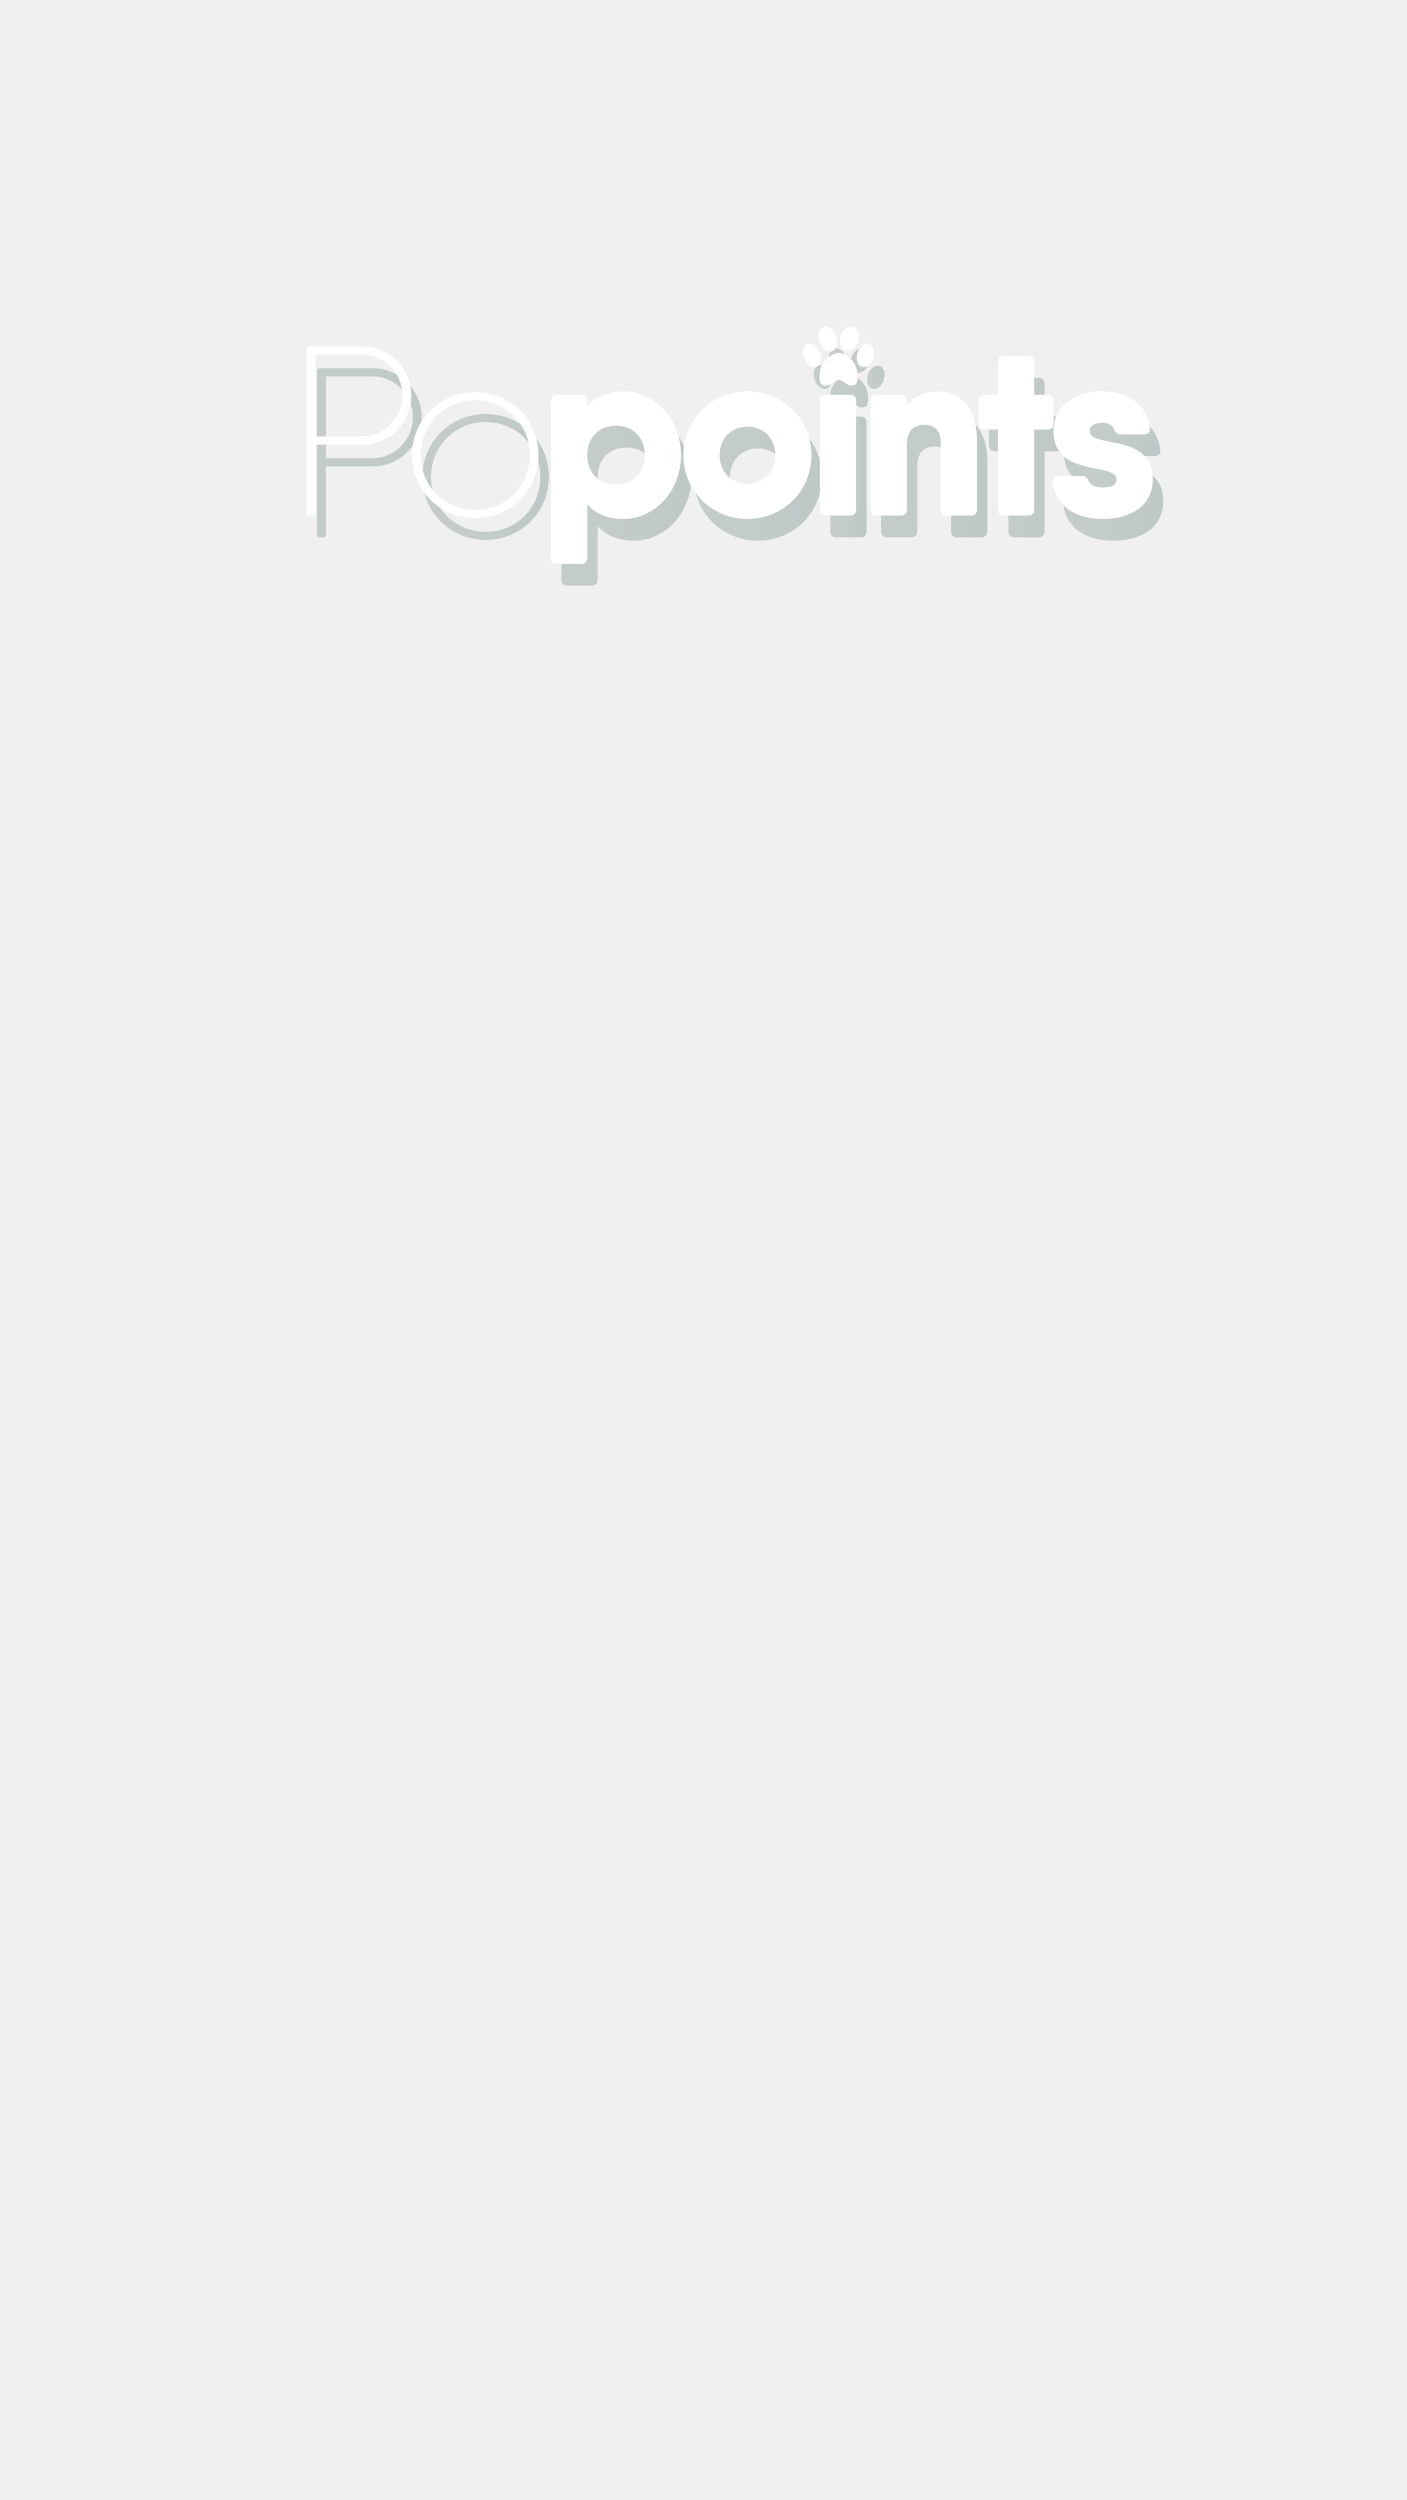
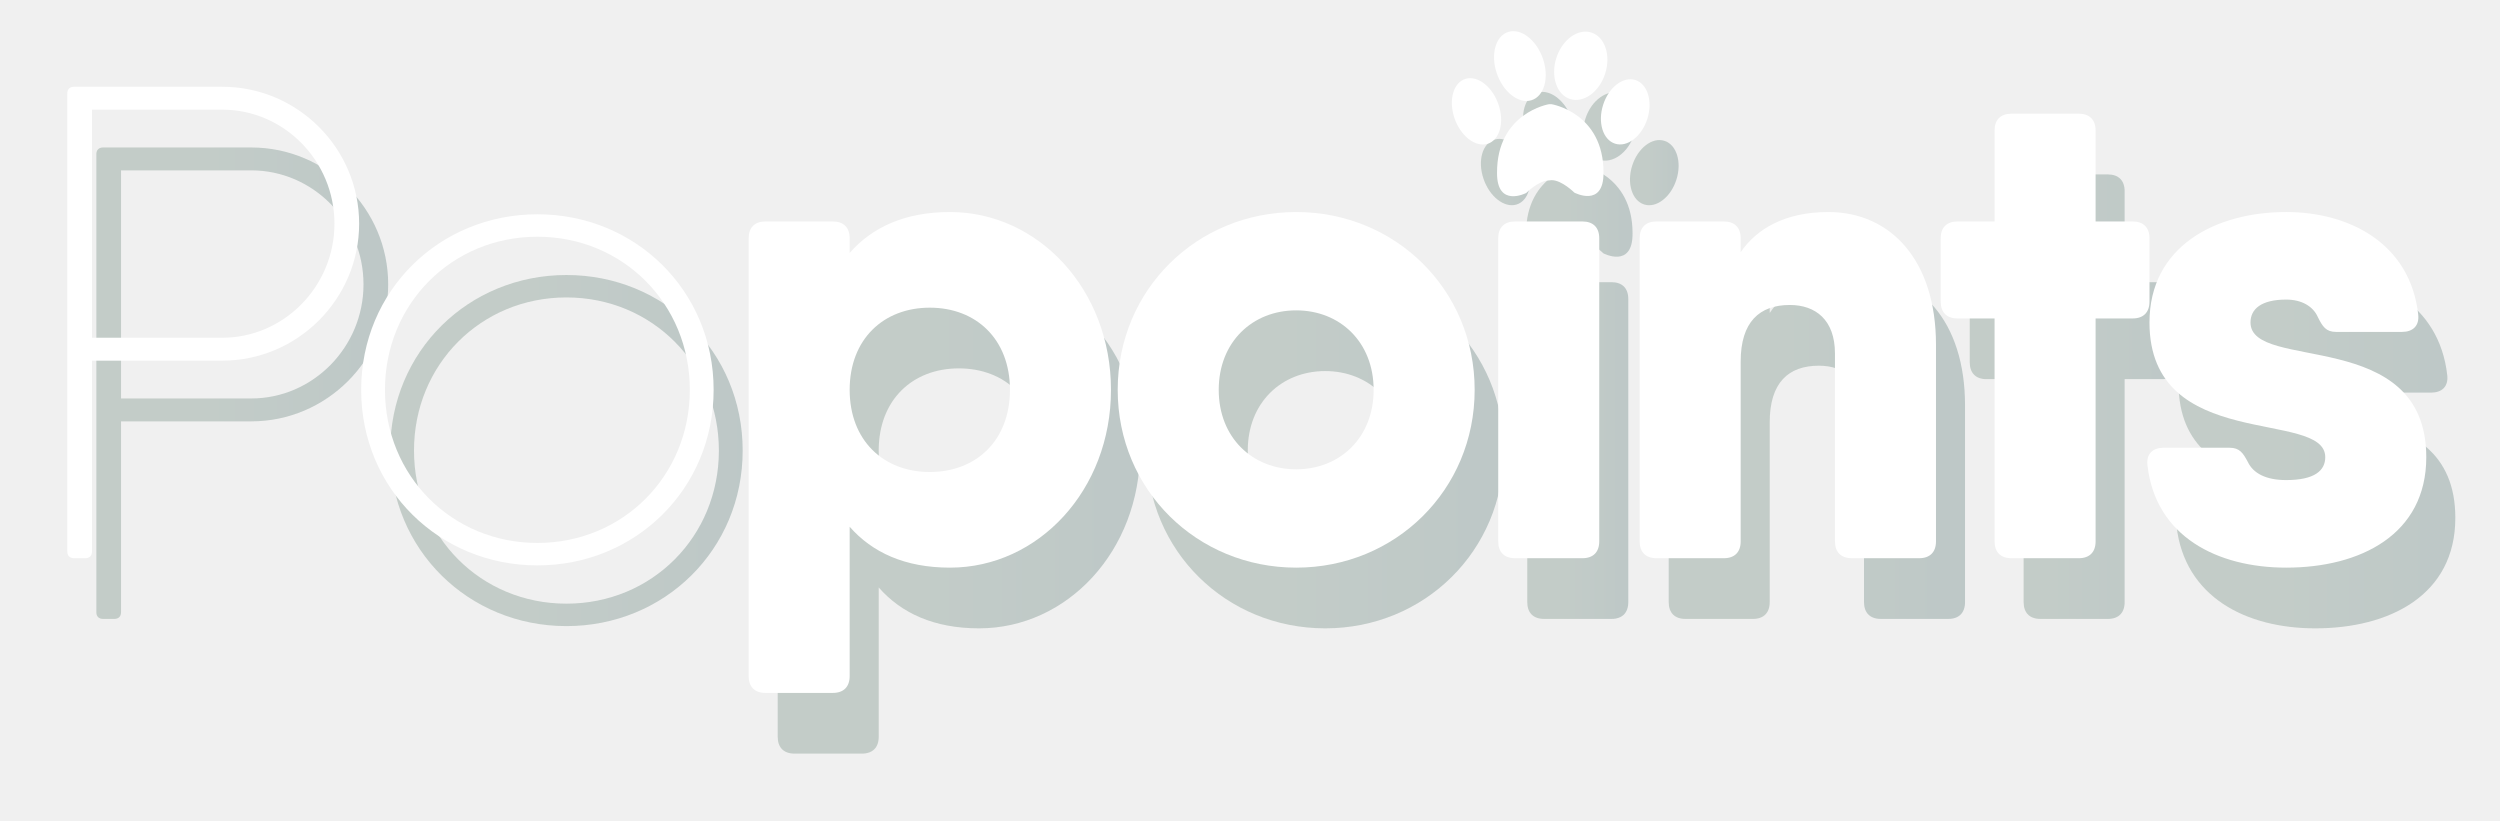
- <svg xmlns="http://www.w3.org/2000/svg" version="1.1" id="Capa_1" x="0px" y="0px" width="1242px" height="2208px" viewBox="0 0 1242 2208" enable-background="new 0 0 1242 2208" xml:space="preserve">
+ <svg xmlns="http://www.w3.org/2000/svg" version="1.1" id="Capa_1" x="0px" y="0px" width="792px" height="260px" viewBox="249.5 278.5 792 260" enable-background="new 249.5 278.5 792 260" xml:space="preserve">
  <g opacity="0.27">
-     <linearGradient id="SVGID_1_" gradientUnits="userSpaceOnUse" x1="280.021" y1="399.898" x2="372.478" y2="399.898">
+     <linearGradient id="SVGID_1_" gradientUnits="userSpaceOnUse" x1="640.734" y1="1536.697" x2="733.193" y2="1536.697" gradientTransform="matrix(1 0 0 -1 -360.7148 1936.595)">
      <stop offset="0.347" style="stop-color:#4B6D5C" />
      <stop offset="1" style="stop-color:#355B59" />
    </linearGradient>
-     <path fill="url(#SVGID_1_)" d="M372.478,368.604c0,23.826-19.486,43.386-43.383,43.386h-41.25v60.452   c0,1.351-0.783,2.134-2.134,2.134h-3.557c-1.351,0-2.134-0.783-2.134-2.134V327.354c0-1.351,0.783-2.134,2.134-2.134h5.69h41.25   C352.992,325.221,372.478,344.707,372.478,368.604z M329.095,404.733c19.559,0,35.562-16.287,35.562-36.13   c0-19.913-16.003-36.129-35.562-36.129h-41.25v72.261h41.25V404.733z" />
-     <linearGradient id="SVGID_2_" gradientUnits="userSpaceOnUse" x1="373.12" y1="421.236" x2="484.778" y2="421.236">
+     <path fill="url(#SVGID_1_)" d="M372.478,368.604c0,23.825-19.486,43.386-43.383,43.386h-41.25v60.452   c0,1.351-0.783,2.134-2.134,2.134h-3.557c-1.351,0-2.134-0.783-2.134-2.134V327.354c0-1.352,0.783-2.135,2.134-2.135h5.69h41.25   C352.992,325.221,372.478,344.707,372.478,368.604z M329.095,404.733c19.559,0,35.562-16.287,35.562-36.131   c0-19.912-16.003-36.129-35.562-36.129h-41.25v72.262h41.25V404.733z" />
+     <linearGradient id="SVGID_2_" gradientUnits="userSpaceOnUse" x1="733.835" y1="1515.359" x2="845.493" y2="1515.359" gradientTransform="matrix(1 0 0 -1 -360.7148 1936.595)">
      <stop offset="0.347" style="stop-color:#4B6D5C" />
      <stop offset="1" style="stop-color:#355B59" />
    </linearGradient>
-     <path fill="url(#SVGID_2_)" d="M373.12,421.236c0-31.435,24.821-55.615,55.829-55.615c31.008,0,55.829,24.181,55.829,55.615   s-24.821,55.615-55.829,55.615C397.941,476.852,373.12,452.671,373.12,421.236z M477.24,421.234   c0-27.24-21.193-48.506-48.291-48.506c-27.097,0-48.291,21.266-48.291,48.506s21.194,48.506,48.291,48.506   C456.046,469.74,477.24,448.475,477.24,421.234z" />
-     <linearGradient id="SVGID_3_" gradientUnits="userSpaceOnUse" x1="495.873" y1="441.077" x2="610.661" y2="441.077">
+     <path fill="url(#SVGID_2_)" d="M373.12,421.236c0-31.436,24.821-55.615,55.829-55.615s55.829,24.181,55.829,55.615   c0,31.434-24.821,55.614-55.829,55.614C397.941,476.852,373.12,452.671,373.12,421.236z M477.24,421.234   c0-27.24-21.193-48.507-48.291-48.507s-48.291,21.267-48.291,48.507c0,27.239,21.193,48.506,48.291,48.506   C456.046,469.74,477.24,448.475,477.24,421.234z" />
+     <linearGradient id="SVGID_3_" gradientUnits="userSpaceOnUse" x1="856.589" y1="1495.518" x2="971.376" y2="1495.518" gradientTransform="matrix(1 0 0 -1 -360.7148 1936.595)">
      <stop offset="0.347" style="stop-color:#4B6D5C" />
      <stop offset="1" style="stop-color:#355B59" />
    </linearGradient>
-     <path fill="url(#SVGID_3_)" d="M610.661,421.234c0,31.791-23.043,56.328-50.994,56.328c-14.276,0-24.656-4.817-31.789-12.951   v47.303c0,3.413-1.92,5.334-5.334,5.334h-21.336c-3.414,0-5.334-1.921-5.334-5.334V373.228c0-3.414,1.92-5.334,5.334-5.334h21.336   c3.414,0,5.334,1.92,5.334,5.334v4.63c7.133-8.134,17.513-12.951,31.789-12.951C587.618,364.906,610.661,389.443,610.661,421.234z    M578.656,421.234c0-16.003-10.668-26.03-25.39-26.03s-25.39,10.027-25.39,26.03c0,16.002,10.668,26.03,25.39,26.03   S578.656,437.236,578.656,421.234z" />
-     <linearGradient id="SVGID_4_" gradientUnits="userSpaceOnUse" x1="612.79" y1="421.234" x2="725.873" y2="421.234">
+     <path fill="url(#SVGID_3_)" d="M610.661,421.234c0,31.791-23.043,56.327-50.994,56.327c-14.276,0-24.656-4.816-31.789-12.95v47.303   c0,3.413-1.92,5.334-5.334,5.334h-21.336c-3.414,0-5.334-1.921-5.334-5.334V373.228c0-3.413,1.92-5.334,5.334-5.334h21.336   c3.414,0,5.334,1.921,5.334,5.334v4.631c7.133-8.135,17.513-12.951,31.789-12.951C587.618,364.906,610.661,389.443,610.661,421.234   z M578.656,421.234c0-16.003-10.668-26.03-25.391-26.03c-14.722,0-25.39,10.027-25.39,26.03c0,16.002,10.668,26.029,25.39,26.029   C567.988,447.264,578.656,437.236,578.656,421.234z" />
+     <linearGradient id="SVGID_4_" gradientUnits="userSpaceOnUse" x1="973.505" y1="1515.361" x2="1086.588" y2="1515.361" gradientTransform="matrix(1 0 0 -1 -360.7148 1936.595)">
      <stop offset="0.347" style="stop-color:#4B6D5C" />
      <stop offset="1" style="stop-color:#355B59" />
    </linearGradient>
-     <path fill="url(#SVGID_4_)" d="M612.79,421.234c0-31.792,25.177-56.328,56.541-56.328c31.365,0,56.542,24.537,56.542,56.328   c0,31.791-25.177,56.328-56.542,56.328C637.966,477.563,612.79,453.025,612.79,421.234z M693.868,421.234   c0-15.149-10.668-25.177-24.537-25.177c-13.868,0-24.537,10.027-24.537,25.177c0,15.148,10.668,25.177,24.537,25.177   C683.2,446.411,693.868,436.383,693.868,421.234z" />
-     <linearGradient id="SVGID_5_" gradientUnits="userSpaceOnUse" x1="733.338" y1="421.234" x2="765.342" y2="421.234">
+     <path fill="url(#SVGID_4_)" d="M612.79,421.234c0-31.792,25.177-56.328,56.541-56.328c31.365,0,56.542,24.537,56.542,56.328   s-25.177,56.327-56.542,56.327C637.966,477.563,612.79,453.025,612.79,421.234z M693.868,421.234   c0-15.149-10.668-25.178-24.537-25.178c-13.868,0-24.537,10.027-24.537,25.178c0,15.147,10.668,25.177,24.537,25.177   S693.868,436.383,693.868,421.234z" />
+     <linearGradient id="SVGID_5_" gradientUnits="userSpaceOnUse" x1="1094.053" y1="1515.361" x2="1126.057" y2="1515.361" gradientTransform="matrix(1 0 0 -1 -360.7148 1936.595)">
      <stop offset="0.347" style="stop-color:#4B6D5C" />
      <stop offset="1" style="stop-color:#355B59" />
    </linearGradient>
-     <path fill="url(#SVGID_5_)" d="M733.338,469.241v-96.014c0-3.414,1.92-5.334,5.334-5.334h21.336c3.414,0,5.334,1.92,5.334,5.334   v96.014c0,3.413-1.92,5.334-5.334,5.334h-21.336C735.258,474.575,733.338,472.654,733.338,469.241z" />
-     <linearGradient id="SVGID_6_" gradientUnits="userSpaceOnUse" x1="778.143" y1="419.741" x2="872.023" y2="419.741">
+     <path fill="url(#SVGID_5_)" d="M733.338,469.241v-96.015c0-3.413,1.92-5.334,5.334-5.334h21.336c3.414,0,5.334,1.921,5.334,5.334   v96.015c0,3.413-1.92,5.334-5.334,5.334h-21.336C735.258,474.575,733.338,472.654,733.338,469.241z" />
+     <linearGradient id="SVGID_6_" gradientUnits="userSpaceOnUse" x1="1138.857" y1="1516.853" x2="1232.738" y2="1516.853" gradientTransform="matrix(1 0 0 -1 -360.7148 1936.595)">
      <stop offset="0.347" style="stop-color:#4B6D5C" />
      <stop offset="1" style="stop-color:#355B59" />
    </linearGradient>
-     <path fill="url(#SVGID_6_)" d="M872.023,406.938v62.303c0,3.413-1.921,5.334-5.335,5.334h-21.336c-3.414,0-5.334-1.921-5.334-5.334   v-59.528c0-10.668-6.188-15.362-14.295-15.362c-9.602,0-15.576,5.334-15.576,17.922v56.969c0,3.413-1.92,5.334-5.334,5.334h-21.336   c-3.414,0-5.334-1.921-5.334-5.334v-96.014c0-3.414,1.92-5.334,5.334-5.334h21.336c3.414,0,5.334,1.92,5.334,5.334v4.41   c5.014-7.415,14.098-12.731,27.738-12.731C857.727,364.906,872.023,380.269,872.023,406.938z" />
-     <linearGradient id="SVGID_7_" gradientUnits="userSpaceOnUse" x1="873.512" y1="404.165" x2="939.655" y2="404.165">
+     <path fill="url(#SVGID_6_)" d="M872.023,406.938v62.303c0,3.413-1.922,5.334-5.336,5.334h-21.336c-3.414,0-5.334-1.921-5.334-5.334   v-59.528c0-10.668-6.188-15.362-14.295-15.362c-9.602,0-15.575,5.334-15.575,17.923v56.969c0,3.413-1.921,5.334-5.334,5.334   h-21.337c-3.413,0-5.334-1.921-5.334-5.334v-96.015c0-3.413,1.921-5.334,5.334-5.334h21.337c3.413,0,5.334,1.921,5.334,5.334v4.41   c5.014-7.415,14.098-12.73,27.737-12.73C857.727,364.906,872.023,380.269,872.023,406.938z" />
+     <linearGradient id="SVGID_7_" gradientUnits="userSpaceOnUse" x1="1234.227" y1="1532.429" x2="1300.37" y2="1532.429" gradientTransform="matrix(1 0 0 -1 -360.7148 1936.595)">
      <stop offset="0.347" style="stop-color:#4B6D5C" />
      <stop offset="1" style="stop-color:#355B59" />
    </linearGradient>
-     <path fill="url(#SVGID_7_)" d="M939.655,373.228v20.056c0,3.414-1.92,5.334-5.334,5.334h-11.734v70.624   c0,3.413-1.92,5.334-5.334,5.334h-21.337c-3.413,0-5.334-1.921-5.334-5.334v-70.624h-11.735c-3.414,0-5.334-1.92-5.334-5.334   v-20.056c0-3.414,1.92-5.334,5.334-5.334h11.735v-28.804c0-3.415,1.921-5.334,5.334-5.334h21.337c3.414,0,5.334,1.92,5.334,5.334   v28.804h11.734C937.735,367.894,939.655,369.813,939.655,373.228z" />
-     <linearGradient id="SVGID_8_" gradientUnits="userSpaceOnUse" x1="938.962" y1="421.234" x2="1027.348" y2="421.234">
+     <path fill="url(#SVGID_7_)" d="M939.655,373.228v20.057c0,3.414-1.92,5.334-5.334,5.334h-11.734v70.624   c0,3.413-1.92,5.334-5.334,5.334h-21.337c-3.413,0-5.334-1.921-5.334-5.334v-70.624h-11.735c-3.413,0-5.334-1.92-5.334-5.334   v-20.057c0-3.413,1.921-5.334,5.334-5.334h11.735V339.09c0-3.415,1.921-5.334,5.334-5.334h21.337c3.414,0,5.334,1.92,5.334,5.334   v28.804h11.734C937.735,367.894,939.655,369.813,939.655,373.228z" />
+     <linearGradient id="SVGID_8_" gradientUnits="userSpaceOnUse" x1="1299.677" y1="1515.361" x2="1388.062" y2="1515.361" gradientTransform="matrix(1 0 0 -1 -360.7148 1936.595)">
      <stop offset="0.347" style="stop-color:#4B6D5C" />
      <stop offset="1" style="stop-color:#355B59" />
    </linearGradient>
-     <path fill="url(#SVGID_8_)" d="M1027.348,442.57c0,24.537-20.909,34.992-44.379,34.992c-21.764,0-41.393-9.815-43.953-32.432   c-0.427-3.627,1.707-5.548,5.121-5.548h20.909c3.2,0,4.267,1.707,5.761,4.48c1.707,3.628,5.761,5.762,12.162,5.762   c8.961,0,12.375-2.987,12.375-7.255c0-15.362-55.688-1.28-55.688-42.672c0-24.111,20.909-34.992,43.313-34.992   c19.843,0,39.259,9.814,41.818,32.431c0.428,3.628-1.706,5.548-5.12,5.548h-20.909c-3.201,0-4.268-1.707-5.762-4.694   c-1.493-3.414-5.12-5.547-10.027-5.547c-7.895,0-11.309,2.987-11.309,7.254C971.661,415.687,1027.348,400.965,1027.348,442.57z" />
+     <path fill="url(#SVGID_8_)" d="M1027.348,442.57c0,24.537-20.908,34.991-44.379,34.991c-21.764,0-41.393-9.814-43.953-32.432   c-0.427-3.627,1.707-5.548,5.121-5.548h20.909c3.2,0,4.267,1.707,5.761,4.479c1.707,3.629,5.762,5.763,12.162,5.763   c8.961,0,12.375-2.987,12.375-7.255c0-15.362-55.688-1.28-55.688-42.672c0-24.111,20.908-34.992,43.313-34.992   c19.843,0,39.259,9.813,41.818,32.431c0.428,3.628-1.706,5.548-5.12,5.548h-20.909c-3.201,0-4.268-1.707-5.762-4.693   c-1.493-3.414-5.12-5.548-10.027-5.548c-7.895,0-11.309,2.987-11.309,7.255C971.661,415.687,1027.348,400.965,1027.348,442.57z" />
    <g>
-       <linearGradient id="SVGID_9_" gradientUnits="userSpaceOnUse" x1="751.051" y1="318.575" x2="767.926" y2="318.575">
+       <linearGradient id="SVGID_9_" gradientUnits="userSpaceOnUse" x1="1111.765" y1="1618.02" x2="1128.641" y2="1618.02" gradientTransform="matrix(1 0 0 -1 -360.7148 1936.595)">
        <stop offset="0.347" style="stop-color:#4B6D5C" />
        <stop offset="1" style="stop-color:#355B59" />
      </linearGradient>
-       <path fill="url(#SVGID_9_)" d="M751.751,316.103c1.86-5.817,6.83-9.425,11.102-8.061c4.272,1.365,6.228,7.186,4.371,13.003    c-1.858,5.817-6.828,9.427-11.1,8.062C751.854,327.742,749.895,321.92,751.751,316.103z" />
-       <linearGradient id="SVGID_10_" gradientUnits="userSpaceOnUse" x1="765.877" y1="333.194" x2="781.288" y2="333.194">
+       <path fill="url(#SVGID_9_)" d="M751.751,316.103c1.86-5.816,6.83-9.425,11.102-8.061c4.272,1.365,6.229,7.186,4.371,13.003    s-6.828,9.427-11.1,8.063C751.854,327.742,749.895,321.92,751.751,316.103z" />
+       <linearGradient id="SVGID_10_" gradientUnits="userSpaceOnUse" x1="1126.592" y1="1603.4" x2="1142.002" y2="1603.4" gradientTransform="matrix(1 0 0 -1 -360.7148 1936.595)">
        <stop offset="0.347" style="stop-color:#4B6D5C" />
        <stop offset="1" style="stop-color:#355B59" />
      </linearGradient>
-       <path fill="url(#SVGID_10_)" d="M776.801,323.115c-3.863-1.237-8.438,2.276-10.216,7.843c-1.779,5.567-0.088,11.082,3.776,12.315    c3.865,1.236,8.439-2.276,10.219-7.844C782.359,329.862,780.667,324.349,776.801,323.115z" />
-       <linearGradient id="SVGID_11_" gradientUnits="userSpaceOnUse" x1="732.011" y1="318.668" x2="748.395" y2="318.668">
+       <path fill="url(#SVGID_10_)" d="M776.801,323.115c-3.862-1.237-8.438,2.275-10.216,7.843c-1.779,5.567-0.088,11.082,3.776,12.315    c3.864,1.235,8.438-2.276,10.219-7.845C782.359,329.862,780.667,324.349,776.801,323.115z" />
+       <linearGradient id="SVGID_11_" gradientUnits="userSpaceOnUse" x1="1092.726" y1="1617.928" x2="1109.109" y2="1617.928" gradientTransform="matrix(1 0 0 -1 -360.7148 1936.595)">
        <stop offset="0.347" style="stop-color:#4B6D5C" />
        <stop offset="1" style="stop-color:#355B59" />
      </linearGradient>
-       <path fill="url(#SVGID_11_)" d="M743.84,329.496c4.052-1.23,5.71-7.074,3.701-13.054c-2.008-5.981-6.924-9.833-10.977-8.602    c-4.05,1.23-5.708,7.074-3.701,13.054C734.874,326.876,739.786,330.727,743.84,329.496z" />
-       <linearGradient id="SVGID_12_" gradientUnits="userSpaceOnUse" x1="718.648" y1="333.007" x2="734.262" y2="333.007">
+       <path fill="url(#SVGID_11_)" d="M743.84,329.496c4.052-1.23,5.71-7.074,3.701-13.054c-2.008-5.981-6.924-9.833-10.977-8.603    c-4.051,1.23-5.708,7.074-3.701,13.054C734.874,326.876,739.786,330.727,743.84,329.496z" />
+       <linearGradient id="SVGID_12_" gradientUnits="userSpaceOnUse" x1="1079.362" y1="1603.589" x2="1094.977" y2="1603.589" gradientTransform="matrix(1 0 0 -1 -360.7148 1936.595)">
        <stop offset="0.347" style="stop-color:#4B6D5C" />
        <stop offset="1" style="stop-color:#355B59" />
      </linearGradient>
-       <path fill="url(#SVGID_12_)" d="M733.444,330.899c-1.919-5.686-6.605-9.35-10.465-8.186c-3.86,1.165-5.432,6.718-3.514,12.401    c1.921,5.686,6.605,9.35,10.465,8.185C733.789,342.136,735.364,336.584,733.444,330.899z" />
-       <linearGradient id="SVGID_13_" gradientUnits="userSpaceOnUse" x1="732.962" y1="345.323" x2="766.692" y2="345.323">
+       <path fill="url(#SVGID_12_)" d="M733.444,330.899c-1.919-5.687-6.605-9.351-10.466-8.187c-3.859,1.165-5.432,6.718-3.514,12.401    c1.921,5.686,6.605,9.35,10.465,8.185C733.789,342.136,735.364,336.584,733.444,330.899z" />
+       <linearGradient id="SVGID_13_" gradientUnits="userSpaceOnUse" x1="1093.678" y1="1591.272" x2="1127.407" y2="1591.272" gradientTransform="matrix(1 0 0 -1 -360.7148 1936.595)">
        <stop offset="0.347" style="stop-color:#4B6D5C" />
        <stop offset="1" style="stop-color:#355B59" />
      </linearGradient>
-       <path fill="url(#SVGID_13_)" d="M750.245,330.746h-0.836c0,0-16.527,2.722-16.446,21.757c-0.051,11.179,9.244,6.367,9.244,6.367    s3.929-3.978,7.204-3.978l0.834-0.086c3.272,0,7.203,3.948,7.203,3.948s9.298,4.918,9.244-6.26    C766.772,333.457,750.245,330.746,750.245,330.746z" />
+       <path fill="url(#SVGID_13_)" d="M750.245,330.746h-0.836c0,0-16.527,2.722-16.446,21.757c-0.051,11.179,9.244,6.367,9.244,6.367    s3.929-3.979,7.204-3.979l0.834-0.086c3.271,0,7.203,3.948,7.203,3.948s9.298,4.918,9.244-6.26    C766.771,333.457,750.245,330.746,750.245,330.746z" />
    </g>
  </g>
  <g>
-     <path fill="#FFFFFF" d="M363.276,349.369c0,23.826-19.486,43.385-43.383,43.385h-41.25v60.452c0,1.352-0.783,2.135-2.134,2.135   h-3.557c-1.351,0-2.134-0.783-2.134-2.135V308.12c0-1.351,0.783-2.134,2.134-2.134h5.69h41.25   C343.79,305.986,363.276,325.472,363.276,349.369z M319.893,385.498c19.559,0,35.562-16.286,35.562-36.129   c0-19.914-16.002-36.129-35.562-36.129h-41.25v72.26h41.25V385.498z" />
-     <path fill="#FFFFFF" d="M363.918,402.002c0-31.435,24.821-55.616,55.829-55.616c31.008,0,55.829,24.181,55.829,55.616   c0,31.435-24.821,55.614-55.829,55.614C388.739,457.616,363.918,433.437,363.918,402.002z M468.038,402   c0-27.24-21.193-48.506-48.291-48.506S371.457,374.759,371.457,402c0,27.24,21.194,48.505,48.291,48.505   S468.038,429.239,468.038,402z" />
-     <path fill="#FFFFFF" d="M601.458,402c0,31.791-23.043,56.328-50.994,56.328c-14.276,0-24.656-4.817-31.789-12.95v47.302   c0,3.414-1.92,5.334-5.334,5.334h-21.336c-3.414,0-5.334-1.92-5.334-5.334V353.993c0-3.414,1.92-5.334,5.334-5.334h21.336   c3.414,0,5.334,1.92,5.334,5.334v4.63c7.133-8.133,17.513-12.951,31.789-12.951C578.416,345.671,601.458,370.208,601.458,402z    M569.454,402c0-16.002-10.668-26.03-25.39-26.03s-25.39,10.028-25.39,26.03s10.668,26.031,25.39,26.031   S569.454,418.002,569.454,402z" />
-     <path fill="#FFFFFF" d="M603.588,402c0-31.792,25.177-56.328,56.542-56.328c31.365,0,56.541,24.537,56.541,56.328   c0,31.791-25.176,56.328-56.541,56.328C628.765,458.327,603.588,433.79,603.588,402z M684.667,402   c0-15.149-10.668-25.177-24.537-25.177c-13.869,0-24.537,10.028-24.537,25.177s10.668,25.177,24.537,25.177   C673.999,427.177,684.667,417.148,684.667,402z" />
+     <path fill="#FFFFFF" d="M363.276,349.369c0,23.826-19.486,43.385-43.383,43.385h-41.25v60.452c0,1.352-0.783,2.135-2.134,2.135   h-3.557c-1.351,0-2.134-0.783-2.134-2.135V308.12c0-1.352,0.783-2.134,2.134-2.134h5.69h41.25   C343.79,305.986,363.276,325.472,363.276,349.369z M319.893,385.498c19.559,0,35.562-16.286,35.562-36.129   c0-19.914-16.002-36.129-35.562-36.129h-41.25v72.26h41.25V385.498z" />
+     <path fill="#FFFFFF" d="M363.918,402.002c0-31.435,24.821-55.616,55.829-55.616s55.829,24.182,55.829,55.616   s-24.821,55.614-55.829,55.614S363.918,433.437,363.918,402.002z M468.038,402c0-27.24-21.193-48.506-48.291-48.506   c-27.098,0-48.29,21.265-48.29,48.506c0,27.24,21.194,48.505,48.291,48.505C446.845,450.505,468.038,429.239,468.038,402z" />
+     <path fill="#FFFFFF" d="M601.458,402c0,31.791-23.043,56.328-50.994,56.328c-14.276,0-24.656-4.817-31.789-12.95v47.302   c0,3.414-1.92,5.334-5.334,5.334h-21.336c-3.414,0-5.334-1.92-5.334-5.334V353.993c0-3.414,1.92-5.334,5.334-5.334h21.336   c3.414,0,5.334,1.92,5.334,5.334v4.63c7.133-8.133,17.513-12.951,31.789-12.951C578.416,345.671,601.458,370.208,601.458,402z    M569.454,402c0-16.002-10.668-26.03-25.39-26.03c-14.723,0-25.391,10.028-25.391,26.03s10.668,26.031,25.391,26.031   C558.786,428.031,569.454,418.002,569.454,402z" />
+     <path fill="#FFFFFF" d="M603.588,402c0-31.792,25.177-56.328,56.542-56.328s56.541,24.537,56.541,56.328   s-25.176,56.328-56.541,56.328C628.765,458.327,603.588,433.79,603.588,402z M684.667,402c0-15.149-10.668-25.177-24.537-25.177   S635.593,386.851,635.593,402s10.668,25.177,24.537,25.177S684.667,417.148,684.667,402z" />
    <path fill="#FFFFFF" d="M724.137,450.007v-96.014c0-3.414,1.92-5.334,5.334-5.334h21.336c3.414,0,5.334,1.92,5.334,5.334v96.014   c0,3.413-1.92,5.334-5.334,5.334h-21.336C726.057,455.341,724.137,453.42,724.137,450.007z" />
-     <path fill="#FFFFFF" d="M862.821,387.704v62.303c0,3.413-1.92,5.334-5.334,5.334h-21.336c-3.414,0-5.334-1.921-5.334-5.334v-59.529   c0-10.668-6.188-15.362-14.295-15.362c-9.602,0-15.576,5.334-15.576,17.922v56.969c0,3.413-1.92,5.334-5.334,5.334h-21.336   c-3.414,0-5.334-1.921-5.334-5.334v-96.014c0-3.414,1.92-5.334,5.334-5.334h21.336c3.414,0,5.334,1.92,5.334,5.334v4.41   c5.014-7.415,14.098-12.731,27.738-12.731C848.526,345.671,862.821,361.034,862.821,387.704z" />
-     <path fill="#FFFFFF" d="M930.454,353.993v20.056c0,3.414-1.92,5.334-5.334,5.334h-11.734v70.624c0,3.413-1.92,5.334-5.334,5.334   h-21.338c-3.412,0-5.334-1.921-5.334-5.334v-70.624h-11.734c-3.414,0-5.334-1.92-5.334-5.334v-20.056   c0-3.414,1.92-5.334,5.334-5.334h11.734v-28.804c0-3.414,1.922-5.334,5.334-5.334h21.338c3.414,0,5.334,1.92,5.334,5.334v28.804   h11.734C928.534,348.659,930.454,350.579,930.454,353.993z" />
-     <path fill="#FFFFFF" d="M1018.147,423.336c0,24.536-20.91,34.991-44.379,34.991c-21.764,0-41.393-9.814-43.953-32.432   c-0.428-3.627,1.707-5.547,5.121-5.547h20.908c3.201,0,4.268,1.707,5.762,4.48c1.707,3.627,5.76,5.762,12.162,5.762   c8.961,0,12.375-2.988,12.375-7.255c0-15.362-55.688-1.28-55.688-42.673c0-24.11,20.908-34.992,43.313-34.992   c19.842,0,39.258,9.815,41.818,32.431c0.428,3.627-1.707,5.547-5.121,5.547h-20.908c-3.201,0-4.268-1.707-5.762-4.694   c-1.494-3.413-5.121-5.547-10.027-5.547c-7.895,0-11.309,2.987-11.309,7.254C962.459,396.452,1018.147,381.73,1018.147,423.336z" />
+     <path fill="#FFFFFF" d="M862.821,387.704v62.303c0,3.413-1.92,5.334-5.334,5.334h-21.336c-3.414,0-5.334-1.921-5.334-5.334v-59.529   c0-10.668-6.188-15.361-14.295-15.361c-9.603,0-15.576,5.334-15.576,17.922v56.969c0,3.413-1.92,5.334-5.334,5.334h-21.336   c-3.414,0-5.334-1.921-5.334-5.334v-96.014c0-3.414,1.92-5.334,5.334-5.334h21.336c3.414,0,5.334,1.92,5.334,5.334v4.41   c5.014-7.415,14.098-12.731,27.737-12.731C848.526,345.671,862.821,361.034,862.821,387.704z" />
+     <path fill="#FFFFFF" d="M930.454,353.993v20.056c0,3.414-1.92,5.334-5.334,5.334h-11.734v70.624c0,3.413-1.92,5.334-5.334,5.334   h-21.338c-3.412,0-5.334-1.921-5.334-5.334v-70.624h-11.733c-3.414,0-5.334-1.92-5.334-5.334v-20.056   c0-3.414,1.92-5.334,5.334-5.334h11.733v-28.805c0-3.413,1.922-5.334,5.334-5.334h21.338c3.414,0,5.334,1.921,5.334,5.334v28.805   h11.734C928.534,348.659,930.454,350.579,930.454,353.993z" />
+     <path fill="#FFFFFF" d="M1018.146,423.336c0,24.536-20.909,34.991-44.379,34.991c-21.764,0-41.393-9.814-43.953-32.433   c-0.428-3.627,1.707-5.547,5.121-5.547h20.908c3.201,0,4.269,1.707,5.762,4.48c1.707,3.627,5.761,5.762,12.162,5.762   c8.961,0,12.375-2.988,12.375-7.255c0-15.362-55.688-1.28-55.688-42.673c0-24.11,20.908-34.992,43.313-34.992   c19.843,0,39.259,9.815,41.818,32.431c0.428,3.627-1.707,5.548-5.121,5.548h-20.908c-3.201,0-4.268-1.707-5.762-4.694   c-1.494-3.413-5.121-5.547-10.027-5.547c-7.895,0-11.309,2.986-11.309,7.254C962.459,396.452,1018.146,381.73,1018.146,423.336z" />
    <g>
-       <path fill="#FFFFFF" d="M742.549,296.868c1.861-5.816,6.83-9.425,11.102-8.061c4.273,1.366,6.229,7.186,4.371,13.003    s-6.828,9.427-11.1,8.062C742.653,308.508,740.694,302.686,742.549,296.868z" />
-       <ellipse transform="matrix(0.3043 -0.9526 0.9526 0.3043 232.7108 946.5544)" fill="#FFFFFF" cx="764.38" cy="313.96" rx="10.581" ry="7.346" />
-       <path fill="#FFFFFF" d="M734.639,310.262c4.051-1.23,5.709-7.075,3.701-13.055c-2.008-5.981-6.924-9.833-10.977-8.602    c-4.051,1.23-5.709,7.074-3.701,13.055C725.672,307.641,730.584,311.492,734.639,310.262z" />
-       <path fill="#FFFFFF" d="M724.243,311.665c-1.92-5.686-6.605-9.35-10.465-8.186c-3.861,1.165-5.432,6.718-3.514,12.402    c1.92,5.685,6.605,9.35,10.465,8.184C724.586,322.901,726.163,317.349,724.243,311.665z" />
-       <path fill="#FFFFFF" d="M741.042,311.512h-0.834c0,0-16.527,2.722-16.447,21.757c-0.051,11.178,9.244,6.366,9.244,6.366    s3.93-3.978,7.205-3.978l0.832-0.086c3.273,0,7.205,3.948,7.205,3.948s9.297,4.918,9.244-6.26    C757.571,314.223,741.042,311.512,741.042,311.512z" />
+       <path fill="#FFFFFF" d="M742.549,296.868c1.861-5.816,6.83-9.425,11.103-8.061c4.272,1.366,6.229,7.186,4.37,13.003    c-1.857,5.817-6.827,9.427-11.1,8.062C742.653,308.508,740.694,302.686,742.549,296.868z" />
+       <ellipse transform="matrix(-0.9526 -0.3043 0.3043 -0.9526 1396.998 845.603)" fill="#FFFFFF" cx="764.39" cy="313.944" rx="7.346" ry="10.581" />
+       <path fill="#FFFFFF" d="M734.639,310.262c4.052-1.229,5.709-7.075,3.701-13.055c-2.008-5.981-6.924-9.833-10.977-8.602    c-4.052,1.23-5.709,7.074-3.701,13.055C725.672,307.641,730.584,311.492,734.639,310.262z" />
+       <path fill="#FFFFFF" d="M724.243,311.665c-1.92-5.686-6.605-9.35-10.465-8.186c-3.861,1.165-5.433,6.718-3.515,12.402    c1.92,5.686,6.605,9.351,10.465,8.185C724.586,322.901,726.163,317.349,724.243,311.665z" />
+       <path fill="#FFFFFF" d="M741.042,311.512h-0.834c0,0-16.527,2.723-16.447,21.757c-0.051,11.179,9.244,6.366,9.244,6.366    s3.93-3.978,7.205-3.978l0.832-0.086c3.273,0,7.205,3.947,7.205,3.947s9.297,4.918,9.244-6.26    C757.571,314.223,741.042,311.512,741.042,311.512z" />
    </g>
  </g>
</svg>
